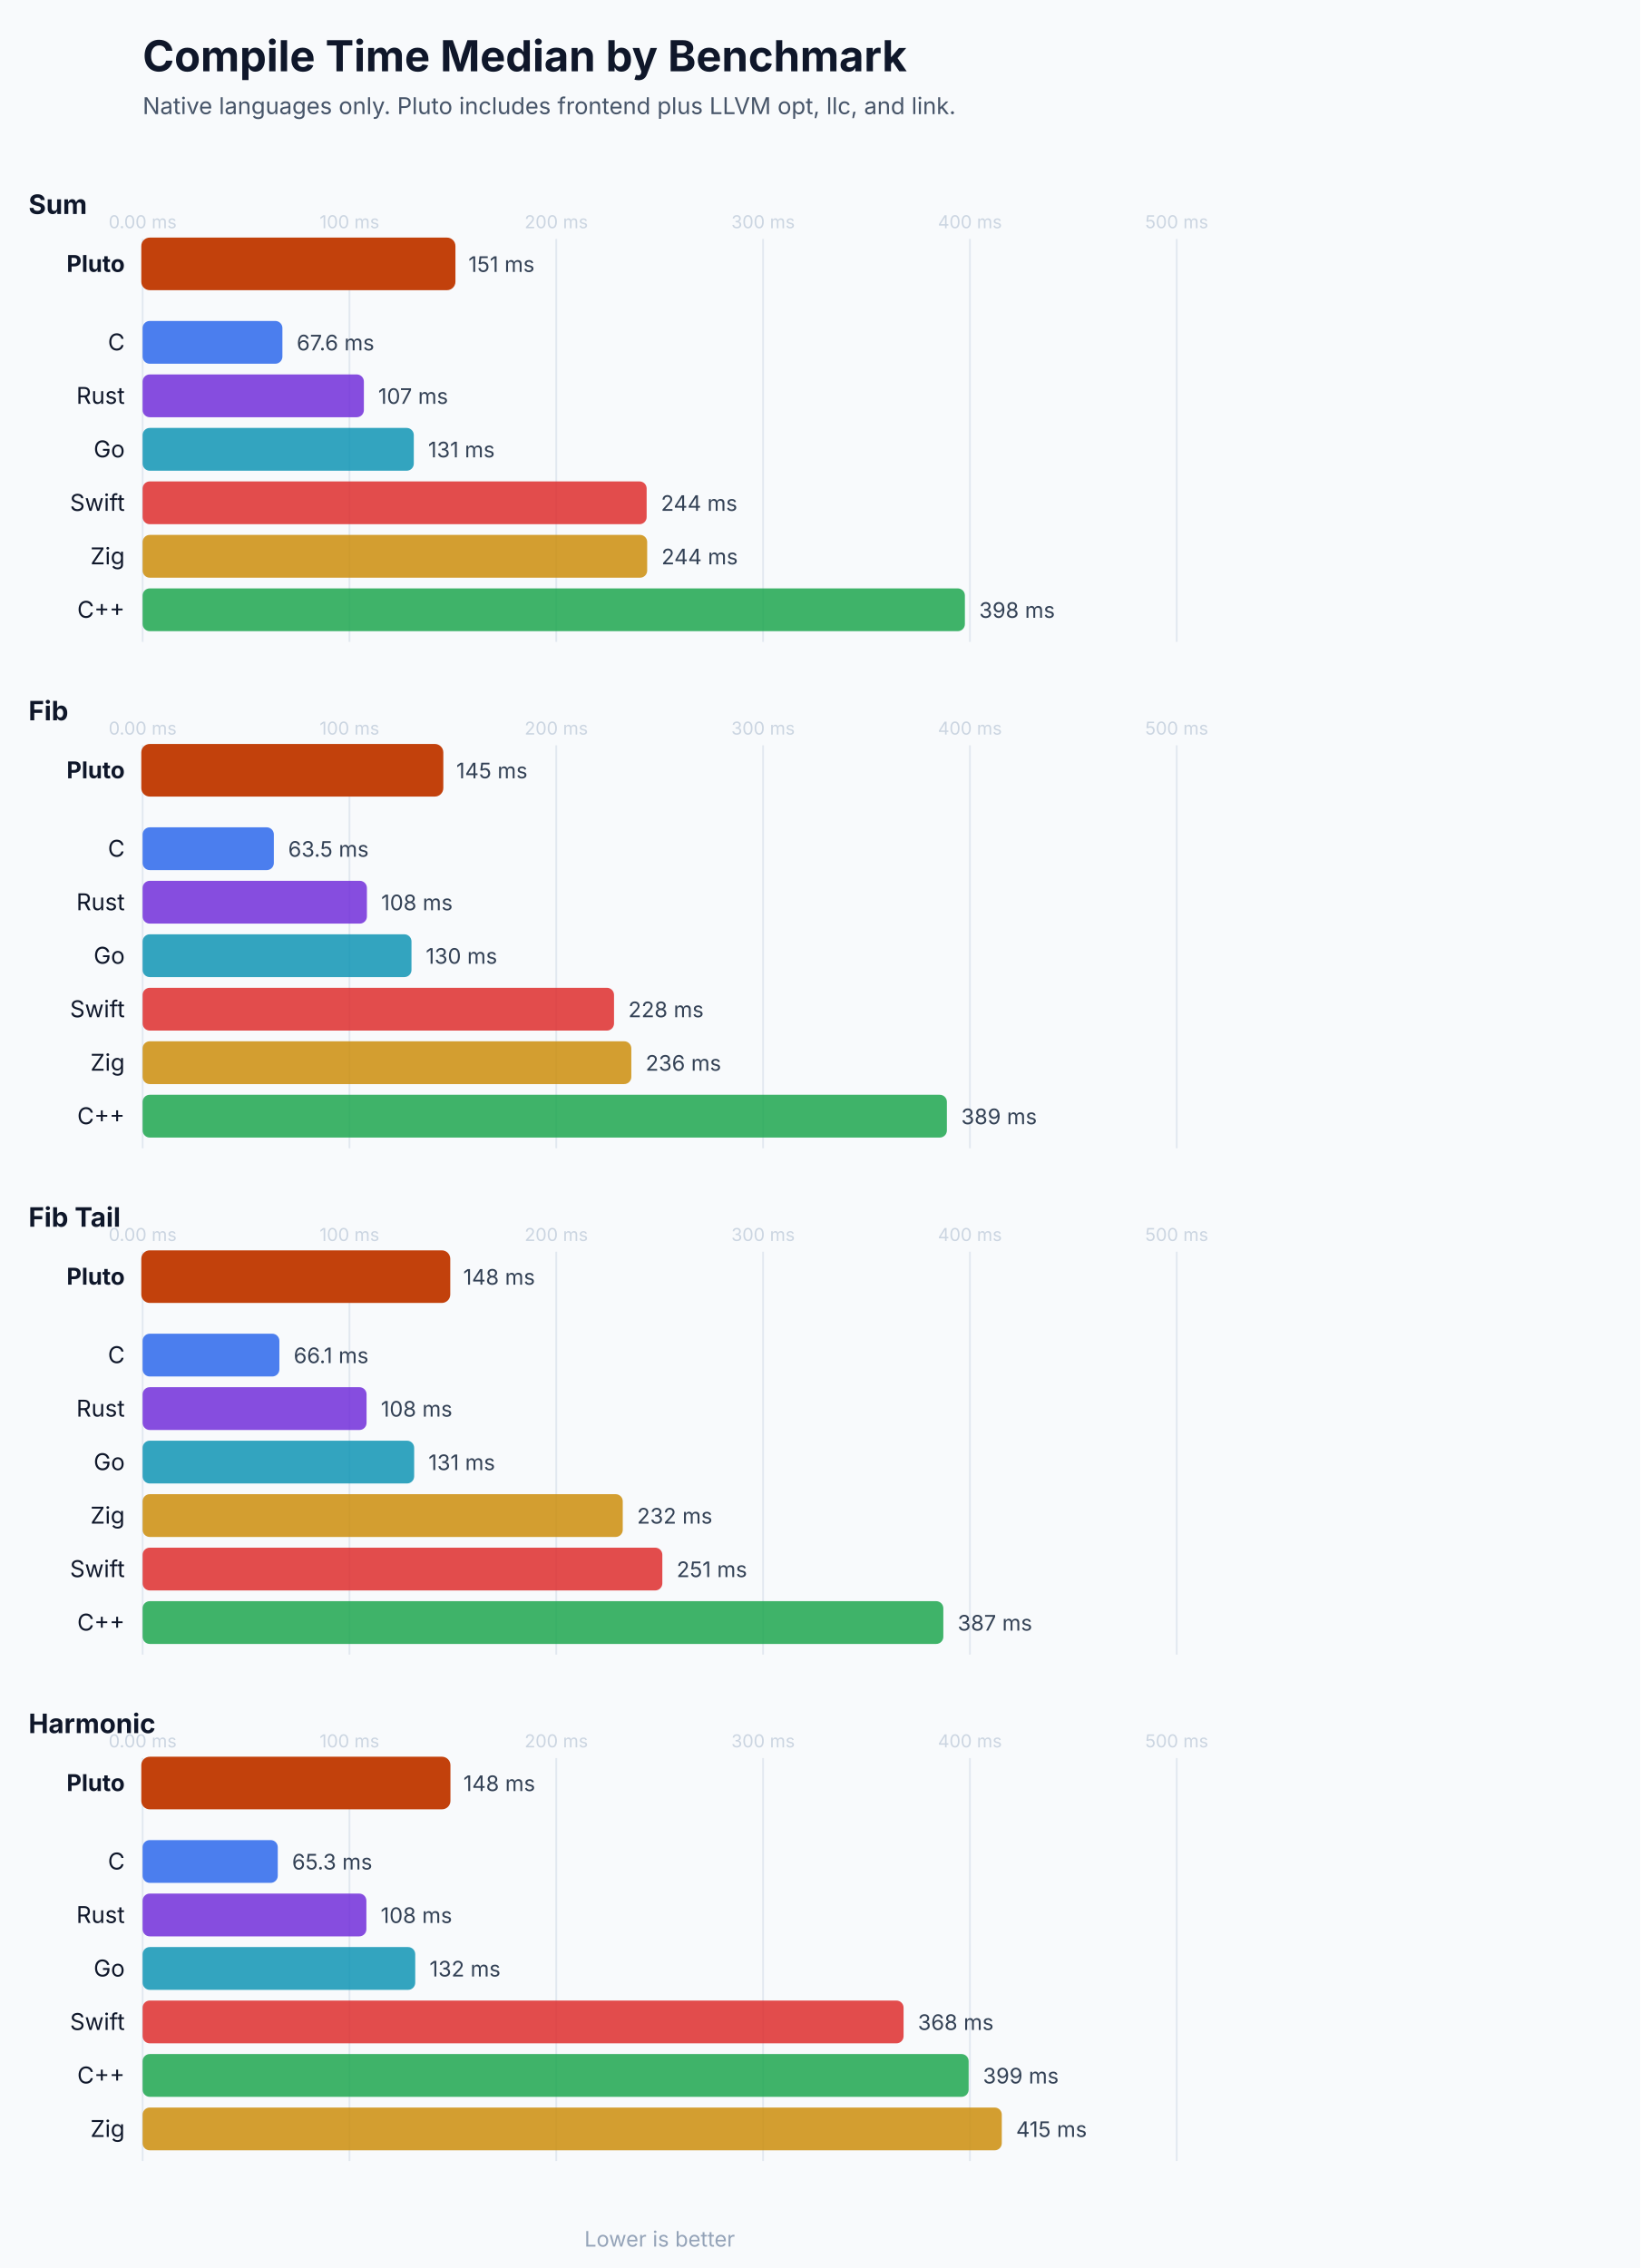
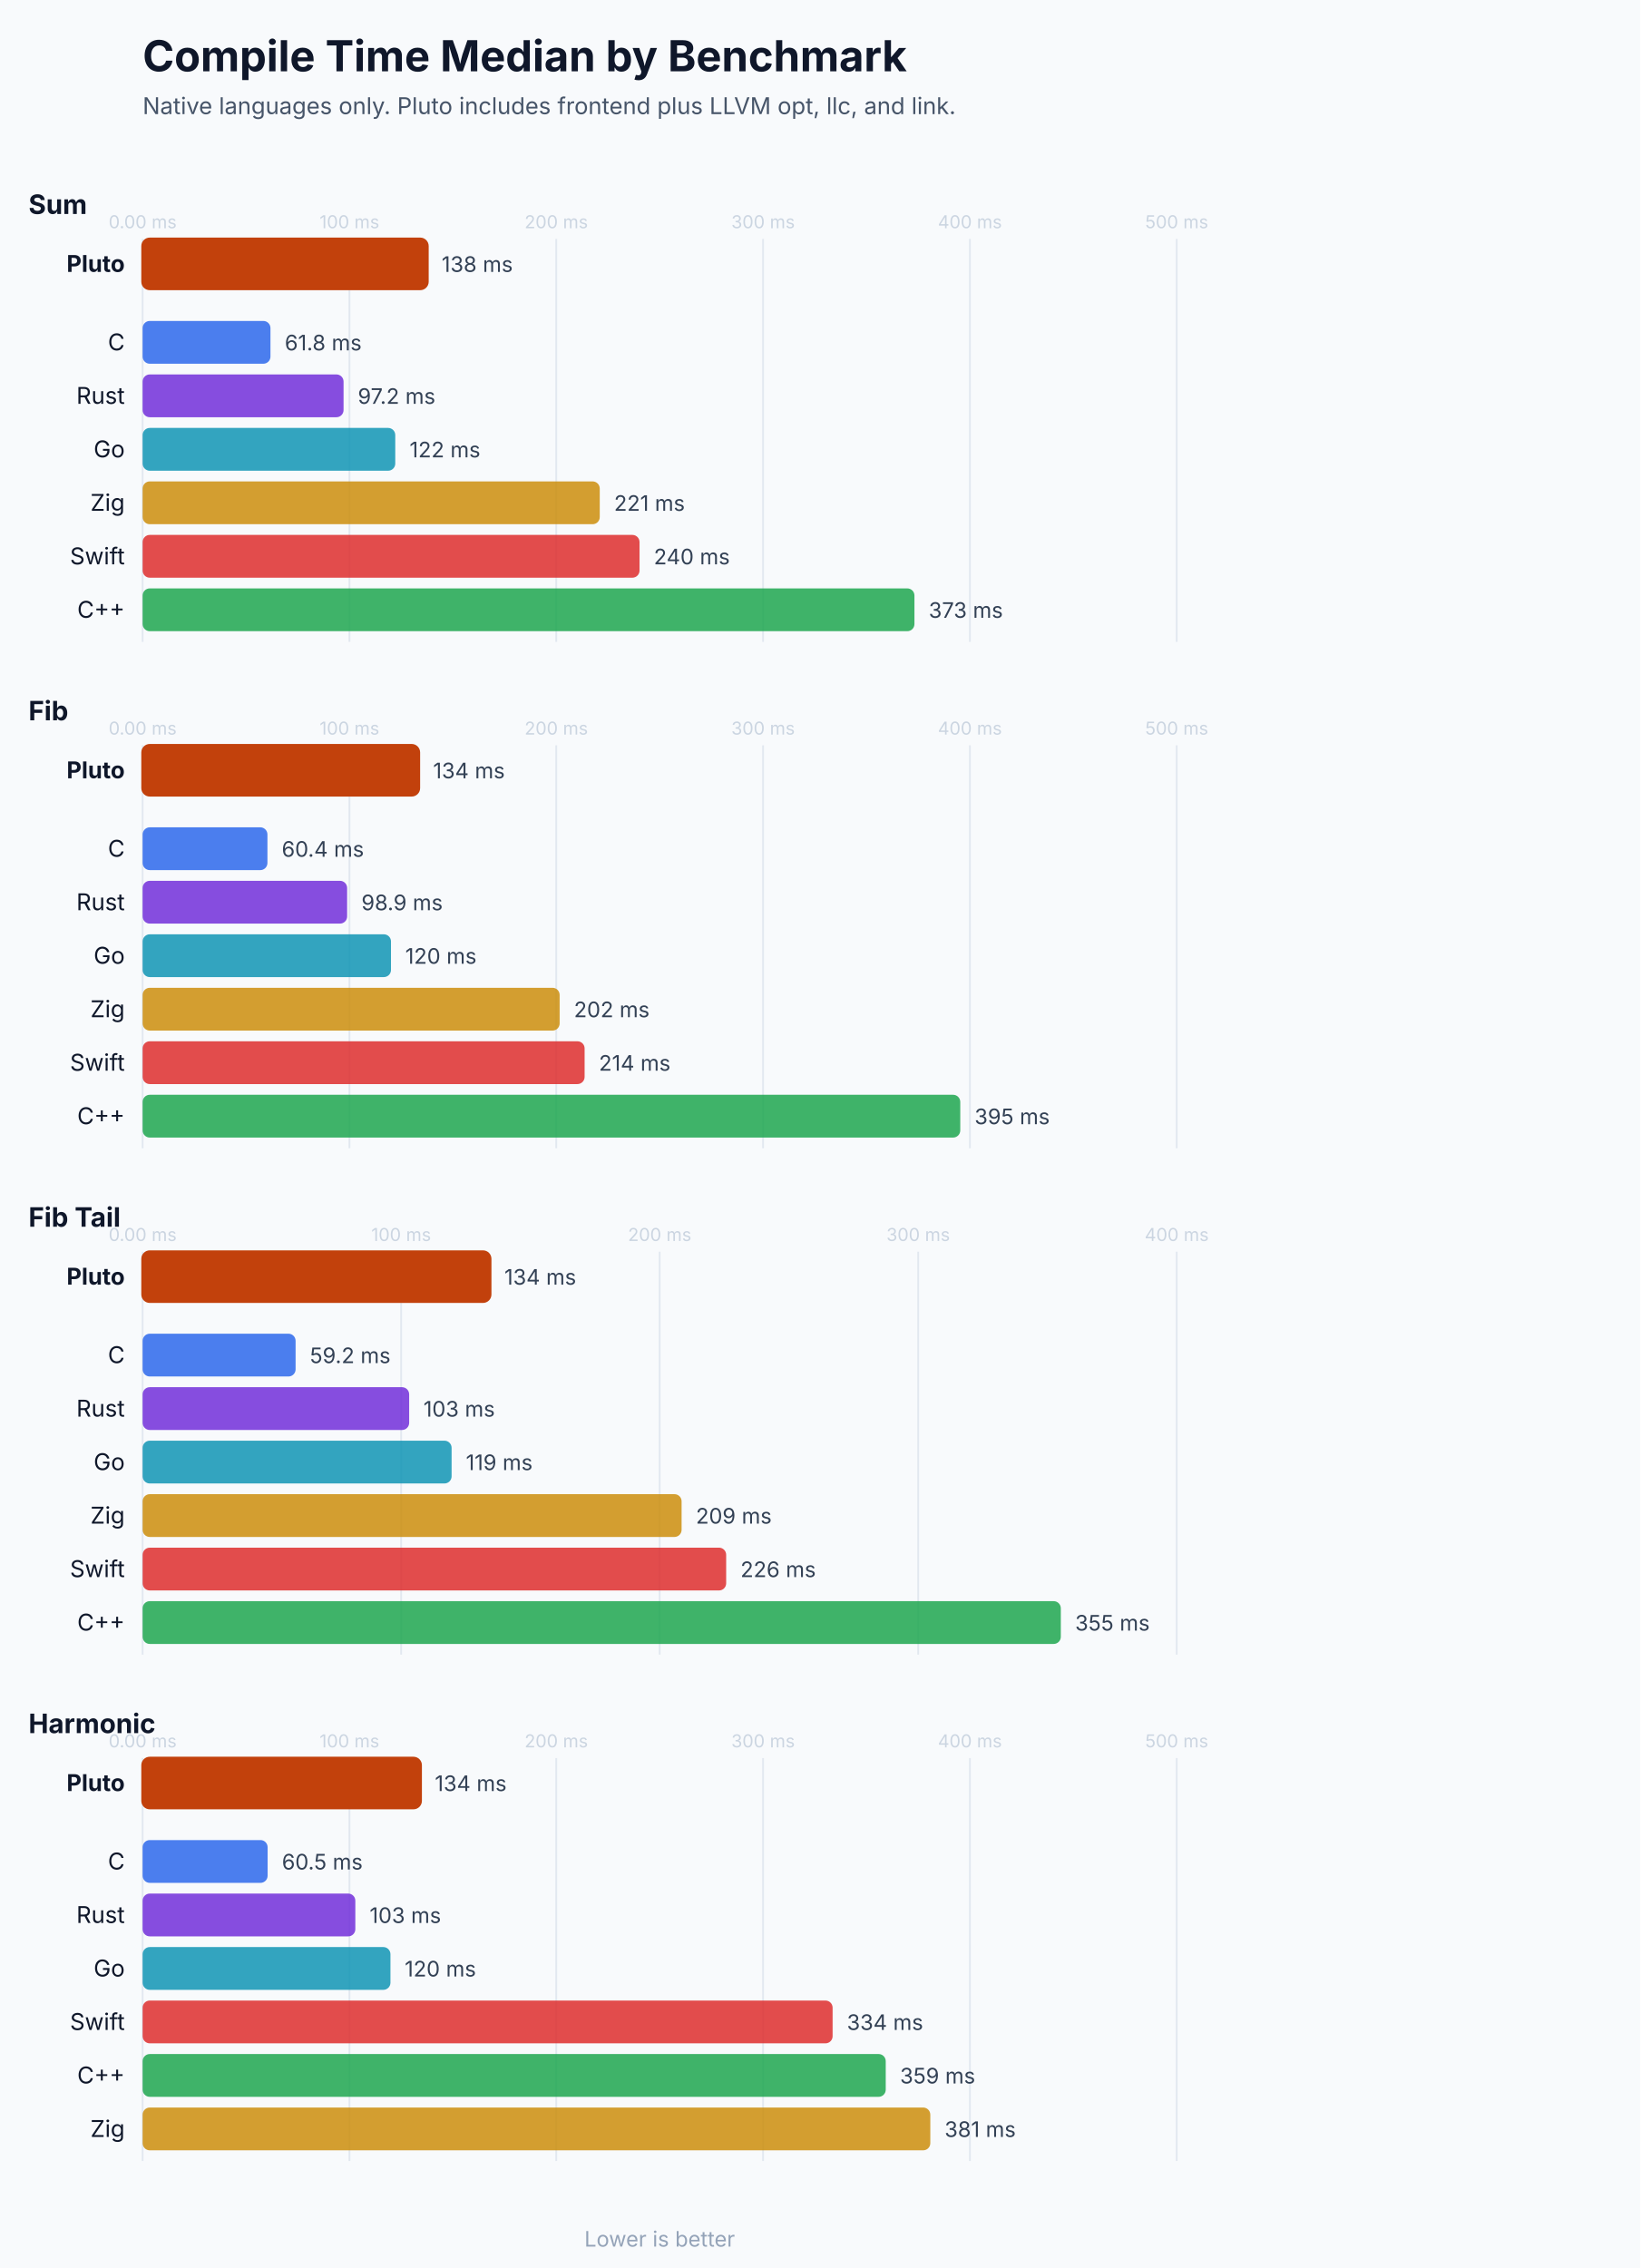
<svg xmlns="http://www.w3.org/2000/svg" width="920" height="1272" viewBox="0 0 920 1272" role="img" aria-labelledby="chart-title chart-desc">
  <rect width="920" height="1272" fill="#f8fafc" />
  <text x="80" y="40" fill="#0f172a" font-size="24" font-weight="700" font-family="ui-sans-serif, system-ui, -apple-system, BlinkMacSystemFont, sans-serif">Compile Time Median by Benchmark</text>
  <text x="80" y="64" fill="#475569" font-size="13" font-family="ui-sans-serif, system-ui, -apple-system, BlinkMacSystemFont, sans-serif">Native languages only. Pluto includes frontend plus LLVM opt, llc, and link.</text>
  <text x="16" y="120" fill="#0f172a" font-size="15" font-weight="700" font-family="ui-sans-serif, system-ui, -apple-system, BlinkMacSystemFont, sans-serif">Sum</text>
  <line x1="80.0" y1="134" x2="80.0" y2="360" stroke="#e2e8f0" stroke-width="1" />
  <text x="80.0" y="128" text-anchor="middle" fill="#cbd5e1" font-size="10" font-family="ui-sans-serif, system-ui, -apple-system, BlinkMacSystemFont, sans-serif">0.00 ms</text>
  <line x1="196.0" y1="134" x2="196.0" y2="360" stroke="#e2e8f0" stroke-width="1" />
  <text x="196.0" y="128" text-anchor="middle" fill="#cbd5e1" font-size="10" font-family="ui-sans-serif, system-ui, -apple-system, BlinkMacSystemFont, sans-serif">100 ms</text>
  <line x1="312.0" y1="134" x2="312.0" y2="360" stroke="#e2e8f0" stroke-width="1" />
  <text x="312.0" y="128" text-anchor="middle" fill="#cbd5e1" font-size="10" font-family="ui-sans-serif, system-ui, -apple-system, BlinkMacSystemFont, sans-serif">200 ms</text>
  <line x1="428.0" y1="134" x2="428.0" y2="360" stroke="#e2e8f0" stroke-width="1" />
  <text x="428.0" y="128" text-anchor="middle" fill="#cbd5e1" font-size="10" font-family="ui-sans-serif, system-ui, -apple-system, BlinkMacSystemFont, sans-serif">300 ms</text>
  <line x1="544.0" y1="134" x2="544.0" y2="360" stroke="#e2e8f0" stroke-width="1" />
  <text x="544.0" y="128" text-anchor="middle" fill="#cbd5e1" font-size="10" font-family="ui-sans-serif, system-ui, -apple-system, BlinkMacSystemFont, sans-serif">400 ms</text>
  <line x1="660.0" y1="134" x2="660.0" y2="360" stroke="#e2e8f0" stroke-width="1" />
  <text x="660.0" y="128" text-anchor="middle" fill="#cbd5e1" font-size="10" font-family="ui-sans-serif, system-ui, -apple-system, BlinkMacSystemFont, sans-serif">500 ms</text>
  <text x="70" y="152.5" text-anchor="end" fill="#0f172a" font-size="13" font-weight="700" font-family="ui-sans-serif, system-ui, -apple-system, BlinkMacSystemFont, sans-serif">Pluto</text>
-   <rect x="80" y="134" width="174.7" height="28" rx="4" fill="#c2410c" fill-opacity="1.0" stroke="#c2410c" stroke-width="1.5" />
-   <text x="262.7" y="152.5" fill="#334155" font-size="12" font-family="ui-sans-serif, system-ui, -apple-system, BlinkMacSystemFont, sans-serif">151 ms</text>
+   <rect x="80" y="134" width="159.7" height="28" rx="4" fill="#c2410c" fill-opacity="1.0" stroke="#c2410c" stroke-width="1.5" />
+   <text x="247.7" y="152.5" fill="#334155" font-size="12" font-family="ui-sans-serif, system-ui, -apple-system, BlinkMacSystemFont, sans-serif">138 ms</text>
  <text x="70" y="196.5" text-anchor="end" fill="#0f172a" font-size="13" font-weight="400" font-family="ui-sans-serif, system-ui, -apple-system, BlinkMacSystemFont, sans-serif">C</text>
-   <rect x="80" y="180" width="78.4" height="24" rx="4" fill="#2563eb" fill-opacity="0.82" />
-   <text x="166.4" y="196.5" fill="#334155" font-size="12" font-family="ui-sans-serif, system-ui, -apple-system, BlinkMacSystemFont, sans-serif">67.6 ms</text>
+   <rect x="80" y="180" width="71.7" height="24" rx="4" fill="#2563eb" fill-opacity="0.82" />
+   <text x="159.7" y="196.5" fill="#334155" font-size="12" font-family="ui-sans-serif, system-ui, -apple-system, BlinkMacSystemFont, sans-serif">61.8 ms</text>
  <text x="70" y="226.5" text-anchor="end" fill="#0f172a" font-size="13" font-weight="400" font-family="ui-sans-serif, system-ui, -apple-system, BlinkMacSystemFont, sans-serif">Rust</text>
-   <rect x="80" y="210" width="124.1" height="24" rx="4" fill="#6d28d9" fill-opacity="0.82" />
-   <text x="212.1" y="226.5" fill="#334155" font-size="12" font-family="ui-sans-serif, system-ui, -apple-system, BlinkMacSystemFont, sans-serif">107 ms</text>
+   <rect x="80" y="210" width="112.7" height="24" rx="4" fill="#6d28d9" fill-opacity="0.82" />
+   <text x="200.7" y="226.5" fill="#334155" font-size="12" font-family="ui-sans-serif, system-ui, -apple-system, BlinkMacSystemFont, sans-serif">97.2 ms</text>
  <text x="70" y="256.5" text-anchor="end" fill="#0f172a" font-size="13" font-weight="400" font-family="ui-sans-serif, system-ui, -apple-system, BlinkMacSystemFont, sans-serif">Go</text>
-   <rect x="80" y="240" width="152.1" height="24" rx="4" fill="#0891b2" fill-opacity="0.82" />
-   <text x="240.1" y="256.5" fill="#334155" font-size="12" font-family="ui-sans-serif, system-ui, -apple-system, BlinkMacSystemFont, sans-serif">131 ms</text>
-   <text x="70" y="286.5" text-anchor="end" fill="#0f172a" font-size="13" font-weight="400" font-family="ui-sans-serif, system-ui, -apple-system, BlinkMacSystemFont, sans-serif">Swift</text>
-   <rect x="80" y="270" width="282.7" height="24" rx="4" fill="#dc2626" fill-opacity="0.82" />
-   <text x="370.7" y="286.5" fill="#334155" font-size="12" font-family="ui-sans-serif, system-ui, -apple-system, BlinkMacSystemFont, sans-serif">244 ms</text>
-   <text x="70" y="316.5" text-anchor="end" fill="#0f172a" font-size="13" font-weight="400" font-family="ui-sans-serif, system-ui, -apple-system, BlinkMacSystemFont, sans-serif">Zig</text>
-   <rect x="80" y="300" width="283.0" height="24" rx="4" fill="#ca8a04" fill-opacity="0.82" />
-   <text x="371.0" y="316.5" fill="#334155" font-size="12" font-family="ui-sans-serif, system-ui, -apple-system, BlinkMacSystemFont, sans-serif">244 ms</text>
+   <rect x="80" y="240" width="141.7" height="24" rx="4" fill="#0891b2" fill-opacity="0.82" />
+   <text x="229.7" y="256.5" fill="#334155" font-size="12" font-family="ui-sans-serif, system-ui, -apple-system, BlinkMacSystemFont, sans-serif">122 ms</text>
+   <text x="70" y="286.5" text-anchor="end" fill="#0f172a" font-size="13" font-weight="400" font-family="ui-sans-serif, system-ui, -apple-system, BlinkMacSystemFont, sans-serif">Zig</text>
+   <rect x="80" y="270" width="256.4" height="24" rx="4" fill="#ca8a04" fill-opacity="0.82" />
+   <text x="344.4" y="286.5" fill="#334155" font-size="12" font-family="ui-sans-serif, system-ui, -apple-system, BlinkMacSystemFont, sans-serif">221 ms</text>
+   <text x="70" y="316.5" text-anchor="end" fill="#0f172a" font-size="13" font-weight="400" font-family="ui-sans-serif, system-ui, -apple-system, BlinkMacSystemFont, sans-serif">Swift</text>
+   <rect x="80" y="300" width="278.7" height="24" rx="4" fill="#dc2626" fill-opacity="0.82" />
+   <text x="366.7" y="316.5" fill="#334155" font-size="12" font-family="ui-sans-serif, system-ui, -apple-system, BlinkMacSystemFont, sans-serif">240 ms</text>
  <text x="70" y="346.5" text-anchor="end" fill="#0f172a" font-size="13" font-weight="400" font-family="ui-sans-serif, system-ui, -apple-system, BlinkMacSystemFont, sans-serif">C++</text>
-   <rect x="80" y="330" width="461.2" height="24" rx="4" fill="#16a34a" fill-opacity="0.82" />
-   <text x="549.2" y="346.5" fill="#334155" font-size="12" font-family="ui-sans-serif, system-ui, -apple-system, BlinkMacSystemFont, sans-serif">398 ms</text>
+   <rect x="80" y="330" width="432.9" height="24" rx="4" fill="#16a34a" fill-opacity="0.82" />
+   <text x="520.9" y="346.5" fill="#334155" font-size="12" font-family="ui-sans-serif, system-ui, -apple-system, BlinkMacSystemFont, sans-serif">373 ms</text>
  <text x="16" y="404" fill="#0f172a" font-size="15" font-weight="700" font-family="ui-sans-serif, system-ui, -apple-system, BlinkMacSystemFont, sans-serif">Fib</text>
  <line x1="80.0" y1="418" x2="80.0" y2="644" stroke="#e2e8f0" stroke-width="1" />
  <text x="80.0" y="412" text-anchor="middle" fill="#cbd5e1" font-size="10" font-family="ui-sans-serif, system-ui, -apple-system, BlinkMacSystemFont, sans-serif">0.00 ms</text>
  <line x1="196.0" y1="418" x2="196.0" y2="644" stroke="#e2e8f0" stroke-width="1" />
  <text x="196.0" y="412" text-anchor="middle" fill="#cbd5e1" font-size="10" font-family="ui-sans-serif, system-ui, -apple-system, BlinkMacSystemFont, sans-serif">100 ms</text>
  <line x1="312.0" y1="418" x2="312.0" y2="644" stroke="#e2e8f0" stroke-width="1" />
  <text x="312.0" y="412" text-anchor="middle" fill="#cbd5e1" font-size="10" font-family="ui-sans-serif, system-ui, -apple-system, BlinkMacSystemFont, sans-serif">200 ms</text>
  <line x1="428.0" y1="418" x2="428.0" y2="644" stroke="#e2e8f0" stroke-width="1" />
  <text x="428.0" y="412" text-anchor="middle" fill="#cbd5e1" font-size="10" font-family="ui-sans-serif, system-ui, -apple-system, BlinkMacSystemFont, sans-serif">300 ms</text>
  <line x1="544.0" y1="418" x2="544.0" y2="644" stroke="#e2e8f0" stroke-width="1" />
  <text x="544.0" y="412" text-anchor="middle" fill="#cbd5e1" font-size="10" font-family="ui-sans-serif, system-ui, -apple-system, BlinkMacSystemFont, sans-serif">400 ms</text>
  <line x1="660.0" y1="418" x2="660.0" y2="644" stroke="#e2e8f0" stroke-width="1" />
  <text x="660.0" y="412" text-anchor="middle" fill="#cbd5e1" font-size="10" font-family="ui-sans-serif, system-ui, -apple-system, BlinkMacSystemFont, sans-serif">500 ms</text>
  <text x="70" y="436.5" text-anchor="end" fill="#0f172a" font-size="13" font-weight="700" font-family="ui-sans-serif, system-ui, -apple-system, BlinkMacSystemFont, sans-serif">Pluto</text>
-   <rect x="80" y="418" width="167.9" height="28" rx="4" fill="#c2410c" fill-opacity="1.0" stroke="#c2410c" stroke-width="1.5" />
-   <text x="255.9" y="436.5" fill="#334155" font-size="12" font-family="ui-sans-serif, system-ui, -apple-system, BlinkMacSystemFont, sans-serif">145 ms</text>
+   <rect x="80" y="418" width="154.9" height="28" rx="4" fill="#c2410c" fill-opacity="1.0" stroke="#c2410c" stroke-width="1.5" />
+   <text x="242.9" y="436.5" fill="#334155" font-size="12" font-family="ui-sans-serif, system-ui, -apple-system, BlinkMacSystemFont, sans-serif">134 ms</text>
  <text x="70" y="480.5" text-anchor="end" fill="#0f172a" font-size="13" font-weight="400" font-family="ui-sans-serif, system-ui, -apple-system, BlinkMacSystemFont, sans-serif">C</text>
-   <rect x="80" y="464" width="73.6" height="24" rx="4" fill="#2563eb" fill-opacity="0.82" />
-   <text x="161.6" y="480.5" fill="#334155" font-size="12" font-family="ui-sans-serif, system-ui, -apple-system, BlinkMacSystemFont, sans-serif">63.5 ms</text>
+   <rect x="80" y="464" width="70.0" height="24" rx="4" fill="#2563eb" fill-opacity="0.82" />
+   <text x="158.0" y="480.5" fill="#334155" font-size="12" font-family="ui-sans-serif, system-ui, -apple-system, BlinkMacSystemFont, sans-serif">60.4 ms</text>
  <text x="70" y="510.5" text-anchor="end" fill="#0f172a" font-size="13" font-weight="400" font-family="ui-sans-serif, system-ui, -apple-system, BlinkMacSystemFont, sans-serif">Rust</text>
-   <rect x="80" y="494" width="125.8" height="24" rx="4" fill="#6d28d9" fill-opacity="0.82" />
-   <text x="213.8" y="510.5" fill="#334155" font-size="12" font-family="ui-sans-serif, system-ui, -apple-system, BlinkMacSystemFont, sans-serif">108 ms</text>
+   <rect x="80" y="494" width="114.7" height="24" rx="4" fill="#6d28d9" fill-opacity="0.82" />
+   <text x="202.7" y="510.5" fill="#334155" font-size="12" font-family="ui-sans-serif, system-ui, -apple-system, BlinkMacSystemFont, sans-serif">98.9 ms</text>
  <text x="70" y="540.5" text-anchor="end" fill="#0f172a" font-size="13" font-weight="400" font-family="ui-sans-serif, system-ui, -apple-system, BlinkMacSystemFont, sans-serif">Go</text>
-   <rect x="80" y="524" width="150.8" height="24" rx="4" fill="#0891b2" fill-opacity="0.82" />
-   <text x="238.8" y="540.5" fill="#334155" font-size="12" font-family="ui-sans-serif, system-ui, -apple-system, BlinkMacSystemFont, sans-serif">130 ms</text>
-   <text x="70" y="570.5" text-anchor="end" fill="#0f172a" font-size="13" font-weight="400" font-family="ui-sans-serif, system-ui, -apple-system, BlinkMacSystemFont, sans-serif">Swift</text>
-   <rect x="80" y="554" width="264.4" height="24" rx="4" fill="#dc2626" fill-opacity="0.82" />
-   <text x="352.4" y="570.5" fill="#334155" font-size="12" font-family="ui-sans-serif, system-ui, -apple-system, BlinkMacSystemFont, sans-serif">228 ms</text>
-   <text x="70" y="600.5" text-anchor="end" fill="#0f172a" font-size="13" font-weight="400" font-family="ui-sans-serif, system-ui, -apple-system, BlinkMacSystemFont, sans-serif">Zig</text>
-   <rect x="80" y="584" width="274.1" height="24" rx="4" fill="#ca8a04" fill-opacity="0.82" />
-   <text x="362.1" y="600.5" fill="#334155" font-size="12" font-family="ui-sans-serif, system-ui, -apple-system, BlinkMacSystemFont, sans-serif">236 ms</text>
+   <rect x="80" y="524" width="139.3" height="24" rx="4" fill="#0891b2" fill-opacity="0.82" />
+   <text x="227.3" y="540.5" fill="#334155" font-size="12" font-family="ui-sans-serif, system-ui, -apple-system, BlinkMacSystemFont, sans-serif">120 ms</text>
+   <text x="70" y="570.5" text-anchor="end" fill="#0f172a" font-size="13" font-weight="400" font-family="ui-sans-serif, system-ui, -apple-system, BlinkMacSystemFont, sans-serif">Zig</text>
+   <rect x="80" y="554" width="233.9" height="24" rx="4" fill="#ca8a04" fill-opacity="0.82" />
+   <text x="321.9" y="570.5" fill="#334155" font-size="12" font-family="ui-sans-serif, system-ui, -apple-system, BlinkMacSystemFont, sans-serif">202 ms</text>
+   <text x="70" y="600.5" text-anchor="end" fill="#0f172a" font-size="13" font-weight="400" font-family="ui-sans-serif, system-ui, -apple-system, BlinkMacSystemFont, sans-serif">Swift</text>
+   <rect x="80" y="584" width="247.9" height="24" rx="4" fill="#dc2626" fill-opacity="0.82" />
+   <text x="335.9" y="600.5" fill="#334155" font-size="12" font-family="ui-sans-serif, system-ui, -apple-system, BlinkMacSystemFont, sans-serif">214 ms</text>
  <text x="70" y="630.5" text-anchor="end" fill="#0f172a" font-size="13" font-weight="400" font-family="ui-sans-serif, system-ui, -apple-system, BlinkMacSystemFont, sans-serif">C++</text>
-   <rect x="80" y="614" width="451.1" height="24" rx="4" fill="#16a34a" fill-opacity="0.82" />
-   <text x="539.1" y="630.5" fill="#334155" font-size="12" font-family="ui-sans-serif, system-ui, -apple-system, BlinkMacSystemFont, sans-serif">389 ms</text>
+   <rect x="80" y="614" width="458.6" height="24" rx="4" fill="#16a34a" fill-opacity="0.82" />
+   <text x="546.6" y="630.5" fill="#334155" font-size="12" font-family="ui-sans-serif, system-ui, -apple-system, BlinkMacSystemFont, sans-serif">395 ms</text>
  <text x="16" y="688" fill="#0f172a" font-size="15" font-weight="700" font-family="ui-sans-serif, system-ui, -apple-system, BlinkMacSystemFont, sans-serif">Fib Tail</text>
  <line x1="80.0" y1="702" x2="80.0" y2="928" stroke="#e2e8f0" stroke-width="1" />
  <text x="80.0" y="696" text-anchor="middle" fill="#cbd5e1" font-size="10" font-family="ui-sans-serif, system-ui, -apple-system, BlinkMacSystemFont, sans-serif">0.00 ms</text>
-   <line x1="196.0" y1="702" x2="196.0" y2="928" stroke="#e2e8f0" stroke-width="1" />
-   <text x="196.0" y="696" text-anchor="middle" fill="#cbd5e1" font-size="10" font-family="ui-sans-serif, system-ui, -apple-system, BlinkMacSystemFont, sans-serif">100 ms</text>
-   <line x1="312.0" y1="702" x2="312.0" y2="928" stroke="#e2e8f0" stroke-width="1" />
-   <text x="312.0" y="696" text-anchor="middle" fill="#cbd5e1" font-size="10" font-family="ui-sans-serif, system-ui, -apple-system, BlinkMacSystemFont, sans-serif">200 ms</text>
-   <line x1="428.0" y1="702" x2="428.0" y2="928" stroke="#e2e8f0" stroke-width="1" />
-   <text x="428.0" y="696" text-anchor="middle" fill="#cbd5e1" font-size="10" font-family="ui-sans-serif, system-ui, -apple-system, BlinkMacSystemFont, sans-serif">300 ms</text>
-   <line x1="544.0" y1="702" x2="544.0" y2="928" stroke="#e2e8f0" stroke-width="1" />
-   <text x="544.0" y="696" text-anchor="middle" fill="#cbd5e1" font-size="10" font-family="ui-sans-serif, system-ui, -apple-system, BlinkMacSystemFont, sans-serif">400 ms</text>
+   <line x1="225.0" y1="702" x2="225.0" y2="928" stroke="#e2e8f0" stroke-width="1" />
+   <text x="225.0" y="696" text-anchor="middle" fill="#cbd5e1" font-size="10" font-family="ui-sans-serif, system-ui, -apple-system, BlinkMacSystemFont, sans-serif">100 ms</text>
+   <line x1="370.0" y1="702" x2="370.0" y2="928" stroke="#e2e8f0" stroke-width="1" />
+   <text x="370.0" y="696" text-anchor="middle" fill="#cbd5e1" font-size="10" font-family="ui-sans-serif, system-ui, -apple-system, BlinkMacSystemFont, sans-serif">200 ms</text>
+   <line x1="515.0" y1="702" x2="515.0" y2="928" stroke="#e2e8f0" stroke-width="1" />
+   <text x="515.0" y="696" text-anchor="middle" fill="#cbd5e1" font-size="10" font-family="ui-sans-serif, system-ui, -apple-system, BlinkMacSystemFont, sans-serif">300 ms</text>
  <line x1="660.0" y1="702" x2="660.0" y2="928" stroke="#e2e8f0" stroke-width="1" />
-   <text x="660.0" y="696" text-anchor="middle" fill="#cbd5e1" font-size="10" font-family="ui-sans-serif, system-ui, -apple-system, BlinkMacSystemFont, sans-serif">500 ms</text>
+   <text x="660.0" y="696" text-anchor="middle" fill="#cbd5e1" font-size="10" font-family="ui-sans-serif, system-ui, -apple-system, BlinkMacSystemFont, sans-serif">400 ms</text>
  <text x="70" y="720.5" text-anchor="end" fill="#0f172a" font-size="13" font-weight="700" font-family="ui-sans-serif, system-ui, -apple-system, BlinkMacSystemFont, sans-serif">Pluto</text>
-   <rect x="80" y="702" width="171.8" height="28" rx="4" fill="#c2410c" fill-opacity="1.0" stroke="#c2410c" stroke-width="1.5" />
-   <text x="259.8" y="720.5" fill="#334155" font-size="12" font-family="ui-sans-serif, system-ui, -apple-system, BlinkMacSystemFont, sans-serif">148 ms</text>
+   <rect x="80" y="702" width="194.9" height="28" rx="4" fill="#c2410c" fill-opacity="1.0" stroke="#c2410c" stroke-width="1.5" />
+   <text x="282.9" y="720.5" fill="#334155" font-size="12" font-family="ui-sans-serif, system-ui, -apple-system, BlinkMacSystemFont, sans-serif">134 ms</text>
  <text x="70" y="764.5" text-anchor="end" fill="#0f172a" font-size="13" font-weight="400" font-family="ui-sans-serif, system-ui, -apple-system, BlinkMacSystemFont, sans-serif">C</text>
-   <rect x="80" y="748" width="76.7" height="24" rx="4" fill="#2563eb" fill-opacity="0.82" />
-   <text x="164.7" y="764.5" fill="#334155" font-size="12" font-family="ui-sans-serif, system-ui, -apple-system, BlinkMacSystemFont, sans-serif">66.1 ms</text>
+   <rect x="80" y="748" width="85.8" height="24" rx="4" fill="#2563eb" fill-opacity="0.82" />
+   <text x="173.8" y="764.5" fill="#334155" font-size="12" font-family="ui-sans-serif, system-ui, -apple-system, BlinkMacSystemFont, sans-serif">59.2 ms</text>
  <text x="70" y="794.5" text-anchor="end" fill="#0f172a" font-size="13" font-weight="400" font-family="ui-sans-serif, system-ui, -apple-system, BlinkMacSystemFont, sans-serif">Rust</text>
-   <rect x="80" y="778" width="125.6" height="24" rx="4" fill="#6d28d9" fill-opacity="0.82" />
-   <text x="213.6" y="794.5" fill="#334155" font-size="12" font-family="ui-sans-serif, system-ui, -apple-system, BlinkMacSystemFont, sans-serif">108 ms</text>
+   <rect x="80" y="778" width="149.5" height="24" rx="4" fill="#6d28d9" fill-opacity="0.82" />
+   <text x="237.5" y="794.5" fill="#334155" font-size="12" font-family="ui-sans-serif, system-ui, -apple-system, BlinkMacSystemFont, sans-serif">103 ms</text>
  <text x="70" y="824.5" text-anchor="end" fill="#0f172a" font-size="13" font-weight="400" font-family="ui-sans-serif, system-ui, -apple-system, BlinkMacSystemFont, sans-serif">Go</text>
-   <rect x="80" y="808" width="152.3" height="24" rx="4" fill="#0891b2" fill-opacity="0.82" />
-   <text x="240.3" y="824.5" fill="#334155" font-size="12" font-family="ui-sans-serif, system-ui, -apple-system, BlinkMacSystemFont, sans-serif">131 ms</text>
+   <rect x="80" y="808" width="173.3" height="24" rx="4" fill="#0891b2" fill-opacity="0.82" />
+   <text x="261.3" y="824.5" fill="#334155" font-size="12" font-family="ui-sans-serif, system-ui, -apple-system, BlinkMacSystemFont, sans-serif">119 ms</text>
  <text x="70" y="854.5" text-anchor="end" fill="#0f172a" font-size="13" font-weight="400" font-family="ui-sans-serif, system-ui, -apple-system, BlinkMacSystemFont, sans-serif">Zig</text>
-   <rect x="80" y="838" width="269.3" height="24" rx="4" fill="#ca8a04" fill-opacity="0.82" />
-   <text x="357.3" y="854.5" fill="#334155" font-size="12" font-family="ui-sans-serif, system-ui, -apple-system, BlinkMacSystemFont, sans-serif">232 ms</text>
+   <rect x="80" y="838" width="302.3" height="24" rx="4" fill="#ca8a04" fill-opacity="0.82" />
+   <text x="390.3" y="854.5" fill="#334155" font-size="12" font-family="ui-sans-serif, system-ui, -apple-system, BlinkMacSystemFont, sans-serif">209 ms</text>
  <text x="70" y="884.5" text-anchor="end" fill="#0f172a" font-size="13" font-weight="400" font-family="ui-sans-serif, system-ui, -apple-system, BlinkMacSystemFont, sans-serif">Swift</text>
-   <rect x="80" y="868" width="291.5" height="24" rx="4" fill="#dc2626" fill-opacity="0.82" />
-   <text x="379.5" y="884.5" fill="#334155" font-size="12" font-family="ui-sans-serif, system-ui, -apple-system, BlinkMacSystemFont, sans-serif">251 ms</text>
+   <rect x="80" y="868" width="327.3" height="24" rx="4" fill="#dc2626" fill-opacity="0.82" />
+   <text x="415.3" y="884.5" fill="#334155" font-size="12" font-family="ui-sans-serif, system-ui, -apple-system, BlinkMacSystemFont, sans-serif">226 ms</text>
  <text x="70" y="914.5" text-anchor="end" fill="#0f172a" font-size="13" font-weight="400" font-family="ui-sans-serif, system-ui, -apple-system, BlinkMacSystemFont, sans-serif">C++</text>
-   <rect x="80" y="898" width="449.1" height="24" rx="4" fill="#16a34a" fill-opacity="0.82" />
-   <text x="537.1" y="914.5" fill="#334155" font-size="12" font-family="ui-sans-serif, system-ui, -apple-system, BlinkMacSystemFont, sans-serif">387 ms</text>
+   <rect x="80" y="898" width="515.0" height="24" rx="4" fill="#16a34a" fill-opacity="0.82" />
+   <text x="603.0" y="914.5" fill="#334155" font-size="12" font-family="ui-sans-serif, system-ui, -apple-system, BlinkMacSystemFont, sans-serif">355 ms</text>
  <text x="16" y="972" fill="#0f172a" font-size="15" font-weight="700" font-family="ui-sans-serif, system-ui, -apple-system, BlinkMacSystemFont, sans-serif">Harmonic</text>
  <line x1="80.0" y1="986" x2="80.0" y2="1212" stroke="#e2e8f0" stroke-width="1" />
  <text x="80.0" y="980" text-anchor="middle" fill="#cbd5e1" font-size="10" font-family="ui-sans-serif, system-ui, -apple-system, BlinkMacSystemFont, sans-serif">0.00 ms</text>
  <line x1="196.0" y1="986" x2="196.0" y2="1212" stroke="#e2e8f0" stroke-width="1" />
  <text x="196.0" y="980" text-anchor="middle" fill="#cbd5e1" font-size="10" font-family="ui-sans-serif, system-ui, -apple-system, BlinkMacSystemFont, sans-serif">100 ms</text>
  <line x1="312.0" y1="986" x2="312.0" y2="1212" stroke="#e2e8f0" stroke-width="1" />
  <text x="312.0" y="980" text-anchor="middle" fill="#cbd5e1" font-size="10" font-family="ui-sans-serif, system-ui, -apple-system, BlinkMacSystemFont, sans-serif">200 ms</text>
  <line x1="428.0" y1="986" x2="428.0" y2="1212" stroke="#e2e8f0" stroke-width="1" />
  <text x="428.0" y="980" text-anchor="middle" fill="#cbd5e1" font-size="10" font-family="ui-sans-serif, system-ui, -apple-system, BlinkMacSystemFont, sans-serif">300 ms</text>
  <line x1="544.0" y1="986" x2="544.0" y2="1212" stroke="#e2e8f0" stroke-width="1" />
  <text x="544.0" y="980" text-anchor="middle" fill="#cbd5e1" font-size="10" font-family="ui-sans-serif, system-ui, -apple-system, BlinkMacSystemFont, sans-serif">400 ms</text>
  <line x1="660.0" y1="986" x2="660.0" y2="1212" stroke="#e2e8f0" stroke-width="1" />
  <text x="660.0" y="980" text-anchor="middle" fill="#cbd5e1" font-size="10" font-family="ui-sans-serif, system-ui, -apple-system, BlinkMacSystemFont, sans-serif">500 ms</text>
  <text x="70" y="1004.5" text-anchor="end" fill="#0f172a" font-size="13" font-weight="700" font-family="ui-sans-serif, system-ui, -apple-system, BlinkMacSystemFont, sans-serif">Pluto</text>
-   <rect x="80" y="986" width="171.9" height="28" rx="4" fill="#c2410c" fill-opacity="1.0" stroke="#c2410c" stroke-width="1.5" />
-   <text x="259.9" y="1004.5" fill="#334155" font-size="12" font-family="ui-sans-serif, system-ui, -apple-system, BlinkMacSystemFont, sans-serif">148 ms</text>
+   <rect x="80" y="986" width="155.9" height="28" rx="4" fill="#c2410c" fill-opacity="1.0" stroke="#c2410c" stroke-width="1.5" />
+   <text x="243.9" y="1004.5" fill="#334155" font-size="12" font-family="ui-sans-serif, system-ui, -apple-system, BlinkMacSystemFont, sans-serif">134 ms</text>
  <text x="70" y="1048.5" text-anchor="end" fill="#0f172a" font-size="13" font-weight="400" font-family="ui-sans-serif, system-ui, -apple-system, BlinkMacSystemFont, sans-serif">C</text>
-   <rect x="80" y="1032" width="75.8" height="24" rx="4" fill="#2563eb" fill-opacity="0.82" />
-   <text x="163.8" y="1048.5" fill="#334155" font-size="12" font-family="ui-sans-serif, system-ui, -apple-system, BlinkMacSystemFont, sans-serif">65.3 ms</text>
+   <rect x="80" y="1032" width="70.1" height="24" rx="4" fill="#2563eb" fill-opacity="0.82" />
+   <text x="158.1" y="1048.5" fill="#334155" font-size="12" font-family="ui-sans-serif, system-ui, -apple-system, BlinkMacSystemFont, sans-serif">60.5 ms</text>
  <text x="70" y="1078.5" text-anchor="end" fill="#0f172a" font-size="13" font-weight="400" font-family="ui-sans-serif, system-ui, -apple-system, BlinkMacSystemFont, sans-serif">Rust</text>
-   <rect x="80" y="1062" width="125.5" height="24" rx="4" fill="#6d28d9" fill-opacity="0.82" />
-   <text x="213.5" y="1078.5" fill="#334155" font-size="12" font-family="ui-sans-serif, system-ui, -apple-system, BlinkMacSystemFont, sans-serif">108 ms</text>
+   <rect x="80" y="1062" width="119.3" height="24" rx="4" fill="#6d28d9" fill-opacity="0.82" />
+   <text x="207.3" y="1078.5" fill="#334155" font-size="12" font-family="ui-sans-serif, system-ui, -apple-system, BlinkMacSystemFont, sans-serif">103 ms</text>
  <text x="70" y="1108.5" text-anchor="end" fill="#0f172a" font-size="13" font-weight="400" font-family="ui-sans-serif, system-ui, -apple-system, BlinkMacSystemFont, sans-serif">Go</text>
-   <rect x="80" y="1092" width="152.9" height="24" rx="4" fill="#0891b2" fill-opacity="0.82" />
-   <text x="240.9" y="1108.5" fill="#334155" font-size="12" font-family="ui-sans-serif, system-ui, -apple-system, BlinkMacSystemFont, sans-serif">132 ms</text>
+   <rect x="80" y="1092" width="139.0" height="24" rx="4" fill="#0891b2" fill-opacity="0.82" />
+   <text x="227.0" y="1108.5" fill="#334155" font-size="12" font-family="ui-sans-serif, system-ui, -apple-system, BlinkMacSystemFont, sans-serif">120 ms</text>
  <text x="70" y="1138.5" text-anchor="end" fill="#0f172a" font-size="13" font-weight="400" font-family="ui-sans-serif, system-ui, -apple-system, BlinkMacSystemFont, sans-serif">Swift</text>
-   <rect x="80" y="1122" width="426.8" height="24" rx="4" fill="#dc2626" fill-opacity="0.82" />
-   <text x="514.8" y="1138.5" fill="#334155" font-size="12" font-family="ui-sans-serif, system-ui, -apple-system, BlinkMacSystemFont, sans-serif">368 ms</text>
+   <rect x="80" y="1122" width="387.0" height="24" rx="4" fill="#dc2626" fill-opacity="0.82" />
+   <text x="475.0" y="1138.5" fill="#334155" font-size="12" font-family="ui-sans-serif, system-ui, -apple-system, BlinkMacSystemFont, sans-serif">334 ms</text>
  <text x="70" y="1168.5" text-anchor="end" fill="#0f172a" font-size="13" font-weight="400" font-family="ui-sans-serif, system-ui, -apple-system, BlinkMacSystemFont, sans-serif">C++</text>
-   <rect x="80" y="1152" width="463.3" height="24" rx="4" fill="#16a34a" fill-opacity="0.82" />
-   <text x="551.3" y="1168.5" fill="#334155" font-size="12" font-family="ui-sans-serif, system-ui, -apple-system, BlinkMacSystemFont, sans-serif">399 ms</text>
+   <rect x="80" y="1152" width="416.8" height="24" rx="4" fill="#16a34a" fill-opacity="0.82" />
+   <text x="504.8" y="1168.5" fill="#334155" font-size="12" font-family="ui-sans-serif, system-ui, -apple-system, BlinkMacSystemFont, sans-serif">359 ms</text>
  <text x="70" y="1198.5" text-anchor="end" fill="#0f172a" font-size="13" font-weight="400" font-family="ui-sans-serif, system-ui, -apple-system, BlinkMacSystemFont, sans-serif">Zig</text>
-   <rect x="80" y="1182" width="481.9" height="24" rx="4" fill="#ca8a04" fill-opacity="0.82" />
-   <text x="569.9" y="1198.5" fill="#334155" font-size="12" font-family="ui-sans-serif, system-ui, -apple-system, BlinkMacSystemFont, sans-serif">415 ms</text>
+   <rect x="80" y="1182" width="441.8" height="24" rx="4" fill="#ca8a04" fill-opacity="0.82" />
+   <text x="529.8" y="1198.5" fill="#334155" font-size="12" font-family="ui-sans-serif, system-ui, -apple-system, BlinkMacSystemFont, sans-serif">381 ms</text>
  <text x="370.0" y="1260" text-anchor="middle" fill="#94a3b8" font-size="12" font-family="ui-sans-serif, system-ui, -apple-system, BlinkMacSystemFont, sans-serif">Lower is better</text>
</svg>
